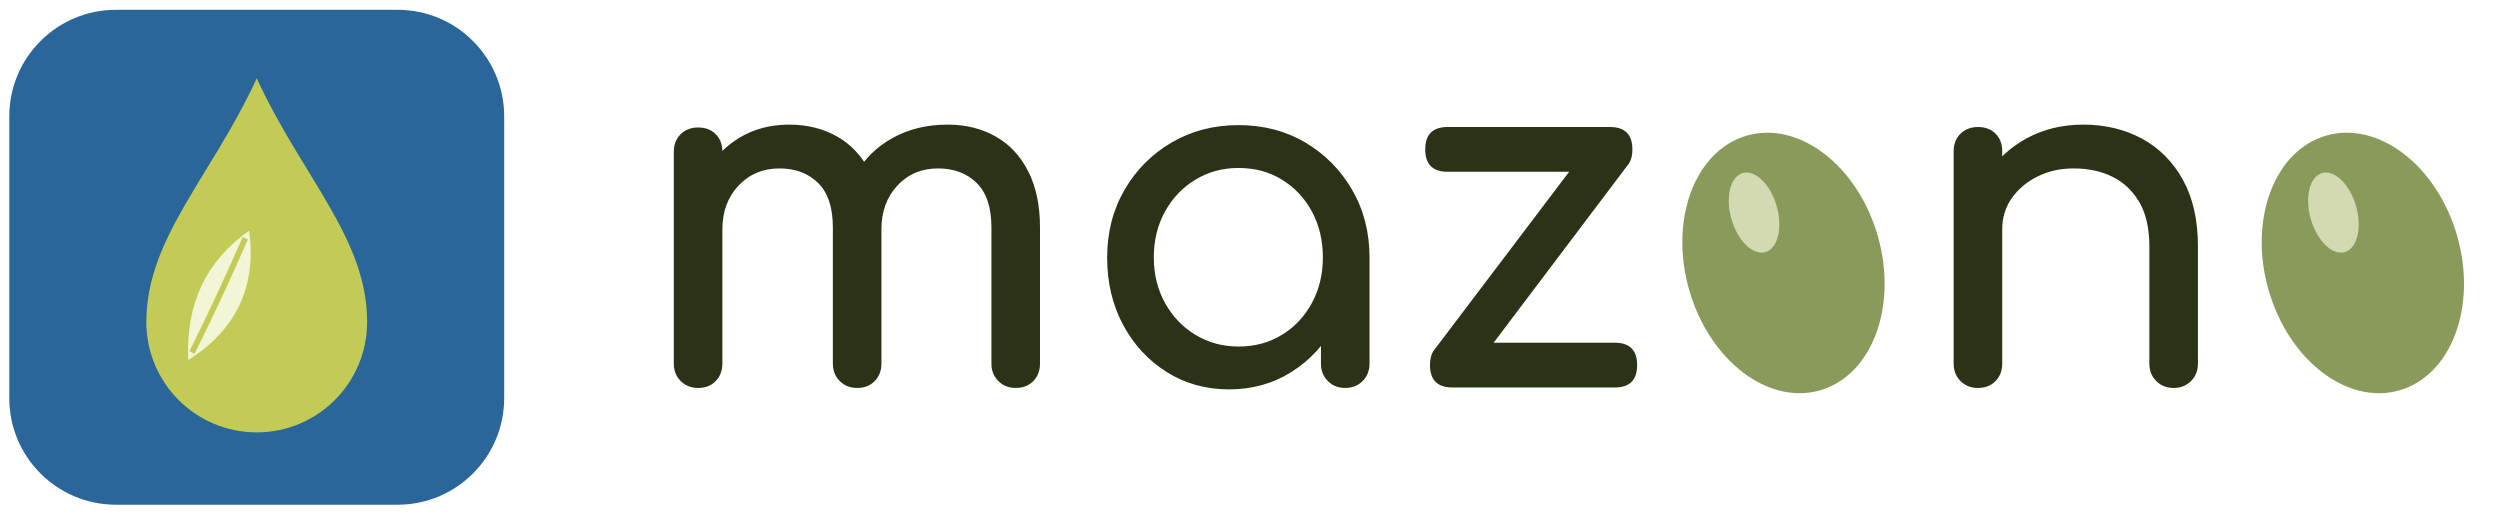
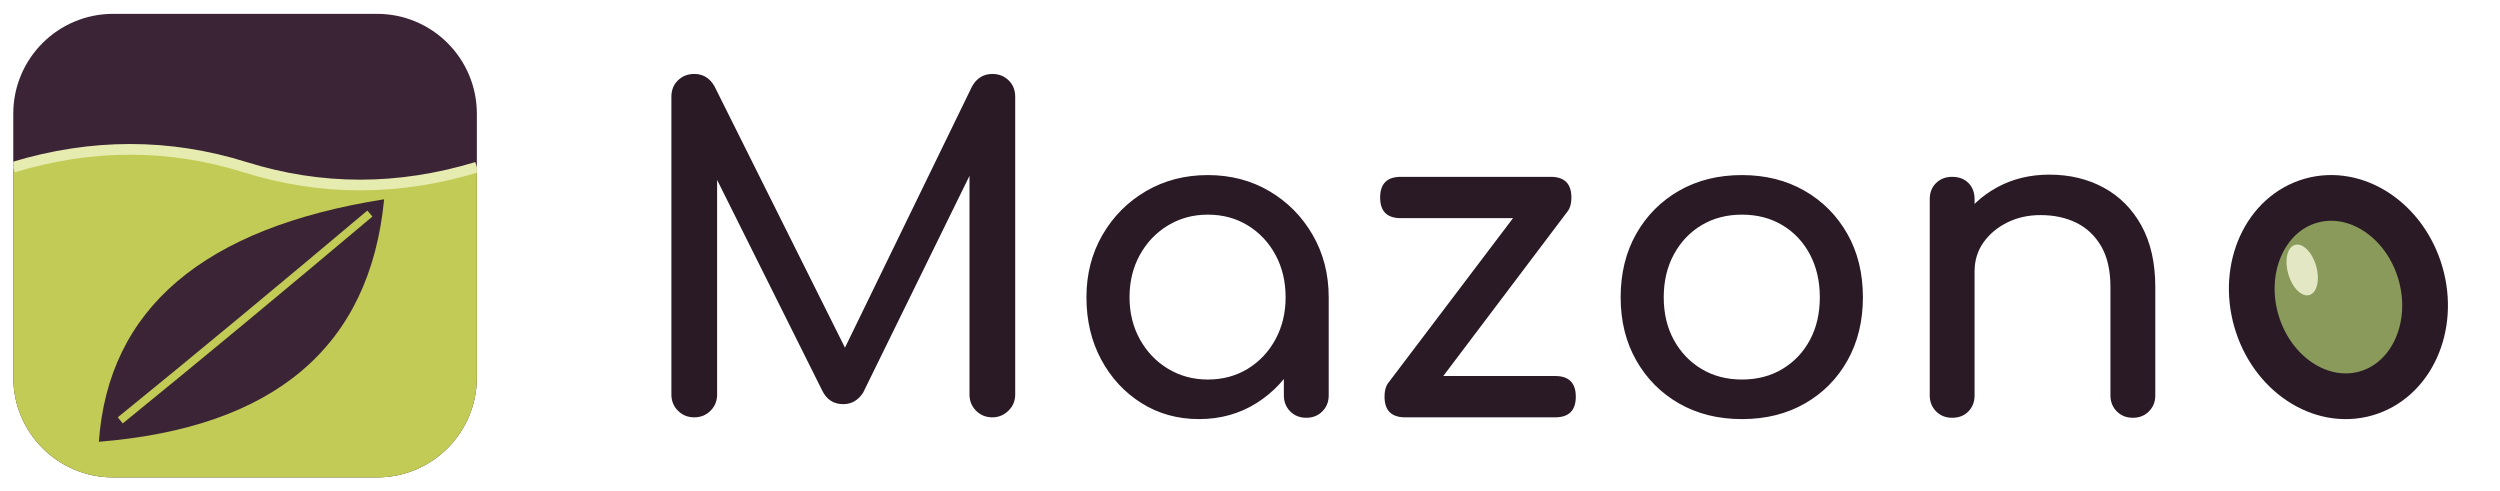
- <svg xmlns="http://www.w3.org/2000/svg" width="1312" height="270" viewBox="-1325 -813 5250 1079" role="img" aria-label="Mazono">
-   <g transform="translate(-1305.5 -793.1) scale(7.9946)">
-     <rect width="130" height="130" rx="28" fill="#2A6699" />
-     <path d="M65 18C53 44 36 60 36 82A29 29 0 0 0 94 82C94 60 77 44 65 18Z" fill="#C2CB55" />
-     <path d="M47 92Q46 70 63 58Q66 80 47 92Z" fill="#F2F5D6" />
-     <path d="M48 90Q55 76 62 60" fill="none" stroke="#C2CB55" stroke-width="1.5" />
+ <svg xmlns="http://www.w3.org/2000/svg" width="1421" height="279" viewBox="-1427 -948 5686 1114" role="img" aria-label="Mazono">
+   <g transform="translate(-1396.8 -917.7) scale(8.1104)">
+     <defs>
+       <clipPath id="logo-tile">
+         <rect width="130" height="130" rx="28" />
+       </clipPath>
+     </defs>
+     <g clip-path="url(#logo-tile)">
+       <rect width="130" height="130" fill="#3B2436" />
+     </g>
+     <g clip-path="url(#logo-tile)">
+       <path d="M0 43Q33 33 65 43T130 43V130H0Z" fill="#C2CB55" />
+       <path d="M0 43Q33 33 65 43T130 43" fill="none" stroke="#E6EBB0" stroke-width="3" />
+     </g>
+     <path d="M24 120Q28 64 104 52Q98 114 24 120Z" fill="#3B2436" />
+     <path d="M30 114Q62 88 100 56" fill="none" stroke="#C2CB55" stroke-width="2.2" />
  </g>
-   <path d="M808.0 1Q786.0 1 771.5 -13.5Q757.0 -28 757.0 -50V-336Q757.0 -399 726.0 -429.5Q695.0 -460 645.0 -460Q593.0 -460 559.5 -424.0Q526.0 -388 526.0 -332H443.0Q443.0 -397 471.0 -446.5Q499.0 -496 549.5 -524.0Q600.0 -552 665.0 -552Q722.0 -552 766.0 -527.0Q810.0 -502 834.5 -453.5Q859.0 -405 859.0 -336V-50Q859.0 -28 845.0 -13.5Q831.0 1 808.0 1ZM141.0 1Q119.0 1 104.5 -13.5Q90.0 -28 90.0 -50V-495Q90.0 -518 104.5 -532.0Q119.0 -546 141.0 -546Q164.0 -546 178.0 -532.0Q192.0 -518 192.0 -495V-50Q192.0 -28 178.0 -13.5Q164.0 1 141.0 1ZM475.0 1Q453.0 1 438.5 -13.5Q424.0 -28 424.0 -50V-336Q424.0 -399 393.0 -429.5Q362.0 -460 312.0 -460Q260.0 -460 226.0 -424.0Q192.0 -388 192.0 -332H129.0Q129.0 -397 155.0 -446.5Q181.0 -496 227.0 -524.0Q273.0 -552 332.0 -552Q389.0 -552 433.0 -527.0Q477.0 -502 501.5 -453.5Q526.0 -405 526.0 -336V-50Q526.0 -28 512.0 -13.5Q498.0 1 475.0 1Z M1256.0 4Q1183.0 4 1125.0 -32.5Q1067.0 -69 1033.5 -131.5Q1000.0 -194 1000.0 -273Q1000.0 -352 1036.5 -415.0Q1073.0 -478 1135.5 -514.5Q1198.0 -551 1276.0 -551Q1354.0 -551 1416.0 -514.5Q1478.0 -478 1514.5 -415.0Q1551.0 -352 1551.0 -273H1512.0Q1512.0 -194 1478.5 -131.5Q1445.0 -69 1387.0 -32.5Q1329.0 4 1256.0 4ZM1276.0 -86Q1327.0 -86 1367.0 -110.5Q1407.0 -135 1430.0 -177.5Q1453.0 -220 1453.0 -273Q1453.0 -327 1430.0 -369.5Q1407.0 -412 1367.0 -436.5Q1327.0 -461 1276.0 -461Q1226.0 -461 1185.5 -436.5Q1145.0 -412 1121.5 -369.5Q1098.0 -327 1098.0 -273Q1098.0 -220 1121.5 -177.5Q1145.0 -135 1185.5 -110.5Q1226.0 -86 1276.0 -86ZM1500.0 1Q1478.0 1 1463.5 -13.5Q1449.0 -28 1449.0 -50V-203L1468.0 -309L1551.0 -273V-50Q1551.0 -28 1536.5 -13.5Q1522.0 1 1500.0 1Z M1755.0 -19 1687.0 -79 2027.0 -528 2094.0 -468ZM1725.0 0Q1678.0 0 1678.0 -47Q1678.0 -94 1725.0 -94H2066.0Q2113.0 -94 2113.0 -47Q2113.0 0 2066.0 0ZM1715.0 -453Q1668.0 -453 1668.0 -500Q1668.0 -547 1715.0 -547H2056.0Q2103.0 -547 2103.0 -500Q2103.0 -453 2056.0 -453Z M3239.652 1Q3217.652 1 3203.152 -13.5Q3188.652 -28 3188.652 -50V-296Q3188.652 -353 3167.652 -389.0Q3146.652 -425 3111.152 -442.5Q3075.652 -460 3029.652 -460Q2987.652 -460 2953.652 -443.0Q2919.652 -426 2899.652 -397.5Q2879.652 -369 2879.652 -332H2816.652Q2816.652 -395 2847.152 -444.5Q2877.652 -494 2930.652 -523.0Q2983.652 -552 3049.652 -552Q3118.652 -552 3173.152 -522.5Q3227.652 -493 3259.152 -436.0Q3290.652 -379 3290.652 -296V-50Q3290.652 -28 3276.152 -13.5Q3261.652 1 3239.652 1ZM2828.652 1Q2806.652 1 2792.152 -13.5Q2777.652 -28 2777.652 -50V-496Q2777.652 -519 2792.152 -533.0Q2806.652 -547 2828.652 -547Q2851.652 -547 2865.652 -533.0Q2879.652 -519 2879.652 -496V-50Q2879.652 -28 2865.652 -13.5Q2851.652 1 2828.652 1Z" fill="#2B3317" />
-   <ellipse cx="2420.3" cy="-261.5" rx="206.0" ry="278.3" fill="#8A9A5B" transform="rotate(-16 2420.3 -261.5)" />
-   <ellipse cx="2358.5" cy="-367.3" rx="49.4" ry="86.3" fill="#F2F5D6" opacity="0.7" transform="rotate(-16 2358.5 -367.3)" />
-   <ellipse cx="3637.0" cy="-261.5" rx="206.0" ry="278.3" fill="#8A9A5B" transform="rotate(-16 3637.0 -261.5)" />
-   <ellipse cx="3575.2" cy="-367.3" rx="49.4" ry="86.3" fill="#F2F5D6" opacity="0.7" transform="rotate(-16 3575.2 -367.3)" />
+   <path d="M152.0 0Q130.0 0 115.0 -15.0Q100.0 -30 100.0 -52V-729Q100.0 -752 115.0 -766.5Q130.0 -781 152.0 -781Q182.0 -781 198.0 -753L511.0 -126H479.0L784.0 -753Q800.0 -781 830.0 -781Q852.0 -781 867.0 -766.5Q882.0 -752 882.0 -729V-52Q882.0 -30 866.5 -15.0Q851.0 0 830.0 0Q808.0 0 793.0 -15.0Q778.0 -30 778.0 -52V-585L798.0 -590L536.0 -56Q519.0 -30 491.0 -30Q458.0 -30 443.0 -61L184.0 -580L204.0 -585V-52Q204.0 -30 189.0 -15.0Q174.0 0 152.0 0Z M1300.0 4Q1227.0 4 1169.0 -32.5Q1111.0 -69 1077.5 -131.5Q1044.0 -194 1044.0 -273Q1044.0 -352 1080.5 -415.0Q1117.0 -478 1179.5 -514.5Q1242.0 -551 1320.0 -551Q1398.0 -551 1460.0 -514.5Q1522.0 -478 1558.5 -415.0Q1595.0 -352 1595.0 -273H1556.0Q1556.0 -194 1522.5 -131.5Q1489.0 -69 1431.0 -32.5Q1373.0 4 1300.0 4ZM1320.0 -86Q1371.0 -86 1411.0 -110.5Q1451.0 -135 1474.0 -177.5Q1497.0 -220 1497.0 -273Q1497.0 -327 1474.0 -369.5Q1451.0 -412 1411.0 -436.5Q1371.0 -461 1320.0 -461Q1270.0 -461 1229.5 -436.5Q1189.0 -412 1165.5 -369.5Q1142.0 -327 1142.0 -273Q1142.0 -220 1165.5 -177.5Q1189.0 -135 1229.5 -110.5Q1270.0 -86 1320.0 -86ZM1544.0 1Q1522.0 1 1507.5 -13.5Q1493.0 -28 1493.0 -50V-203L1512.0 -309L1595.0 -273V-50Q1595.0 -28 1580.5 -13.5Q1566.0 1 1544.0 1Z M1799.0 -19 1731.0 -79 2071.0 -528 2138.0 -468ZM1769.0 0Q1722.0 0 1722.0 -47Q1722.0 -94 1769.0 -94H2110.0Q2157.0 -94 2157.0 -47Q2157.0 0 2110.0 0ZM1759.0 -453Q1712.0 -453 1712.0 -500Q1712.0 -547 1759.0 -547H2100.0Q2147.0 -547 2147.0 -500Q2147.0 -453 2100.0 -453Z M2535.0 4Q2454.0 4 2392.0 -31.5Q2330.0 -67 2294.5 -129.5Q2259.0 -192 2259.0 -273Q2259.0 -355 2294.5 -417.5Q2330.0 -480 2392.0 -515.5Q2454.0 -551 2535.0 -551Q2615.0 -551 2677.0 -515.5Q2739.0 -480 2774.5 -417.5Q2810.0 -355 2810.0 -273Q2810.0 -192 2775.0 -129.5Q2740.0 -67 2678.0 -31.5Q2616.0 4 2535.0 4ZM2535.0 -86Q2587.0 -86 2627.0 -110.0Q2667.0 -134 2689.5 -176.0Q2712.0 -218 2712.0 -273Q2712.0 -328 2689.5 -370.5Q2667.0 -413 2627.0 -437.0Q2587.0 -461 2535.0 -461Q2483.0 -461 2443.0 -437.0Q2403.0 -413 2380.0 -370.5Q2357.0 -328 2357.0 -273Q2357.0 -218 2380.0 -176.0Q2403.0 -134 2443.0 -110.0Q2483.0 -86 2535.0 -86Z M3424.0 1Q3402.0 1 3387.5 -13.5Q3373.0 -28 3373.0 -50V-296Q3373.0 -353 3352.0 -389.0Q3331.0 -425 3295.5 -442.5Q3260.0 -460 3214.0 -460Q3172.0 -460 3138.0 -443.0Q3104.0 -426 3084.0 -397.5Q3064.0 -369 3064.0 -332H3001.0Q3001.0 -395 3031.5 -444.5Q3062.0 -494 3115.0 -523.0Q3168.0 -552 3234.0 -552Q3303.0 -552 3357.5 -522.5Q3412.0 -493 3443.5 -436.0Q3475.0 -379 3475.0 -296V-50Q3475.0 -28 3460.5 -13.5Q3446.0 1 3424.0 1ZM3013.0 1Q2991.0 1 2976.5 -13.5Q2962.0 -28 2962.0 -50V-496Q2962.0 -519 2976.5 -533.0Q2991.0 -547 3013.0 -547Q3036.0 -547 3050.0 -533.0Q3064.0 -519 3064.0 -496V-50Q3064.0 -28 3050.0 -13.5Q3036.0 1 3013.0 1Z" fill="#2A1A26" />
+   <ellipse cx="3891.5" cy="-273.5" rx="194.3" ry="227.9" fill="#8A9A5B" stroke="#2A1A26" stroke-width="104" transform="rotate(-16 3891.5 -273.5)" />
+   <ellipse cx="3829.3" cy="-355.5" rx="33.0" ry="59.3" fill="#F2F5D6" opacity="0.85" transform="rotate(-16 3891.5 -273.5)" />
</svg>
